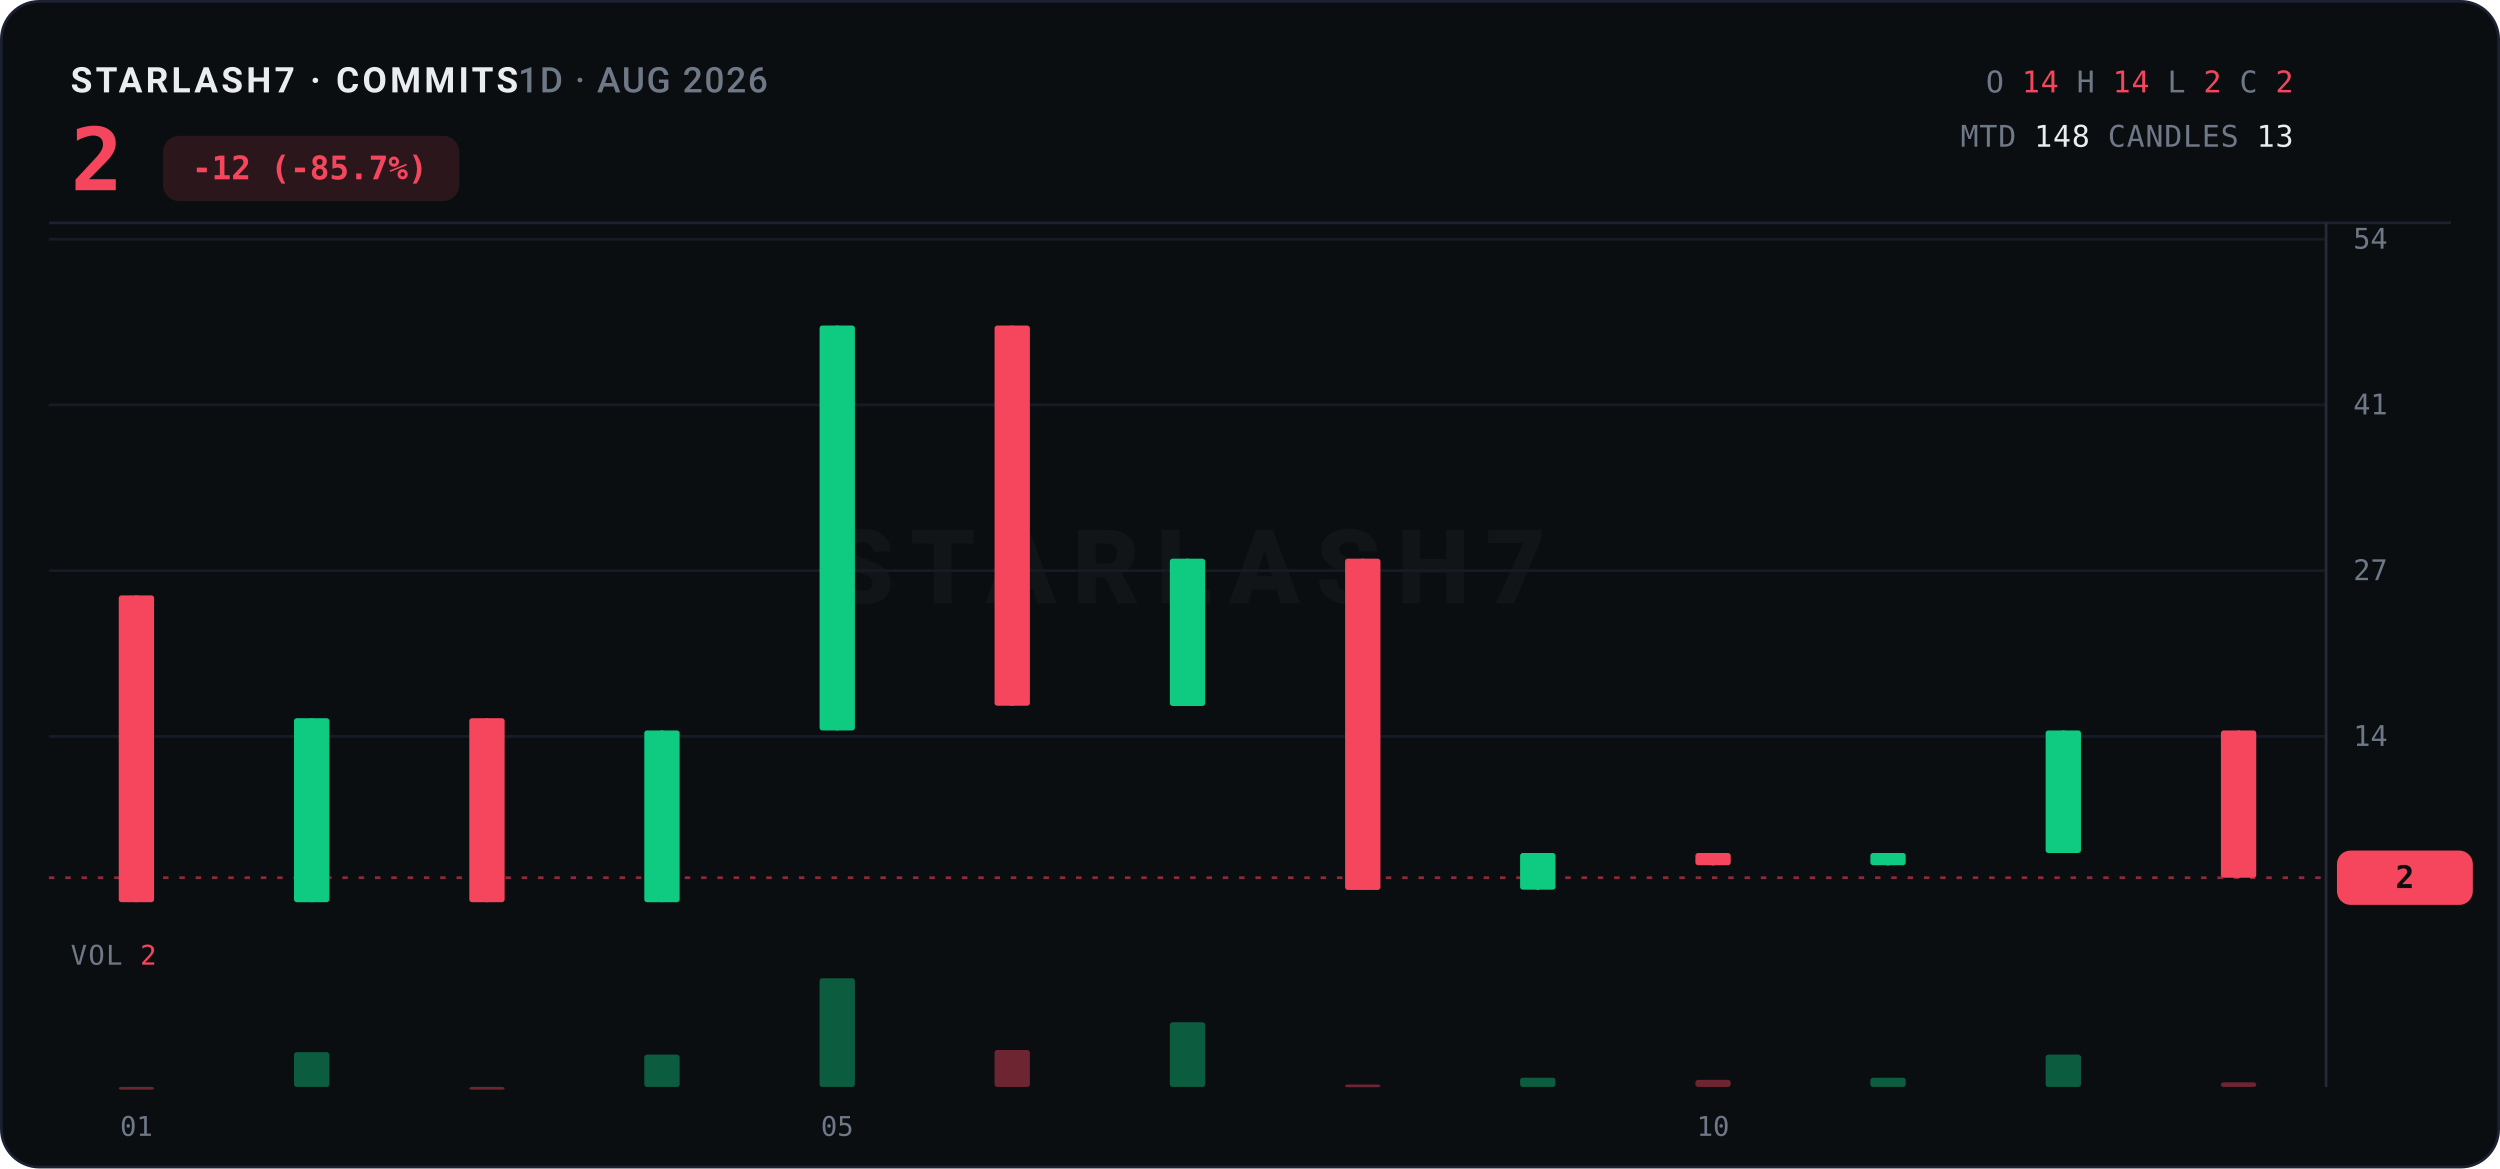
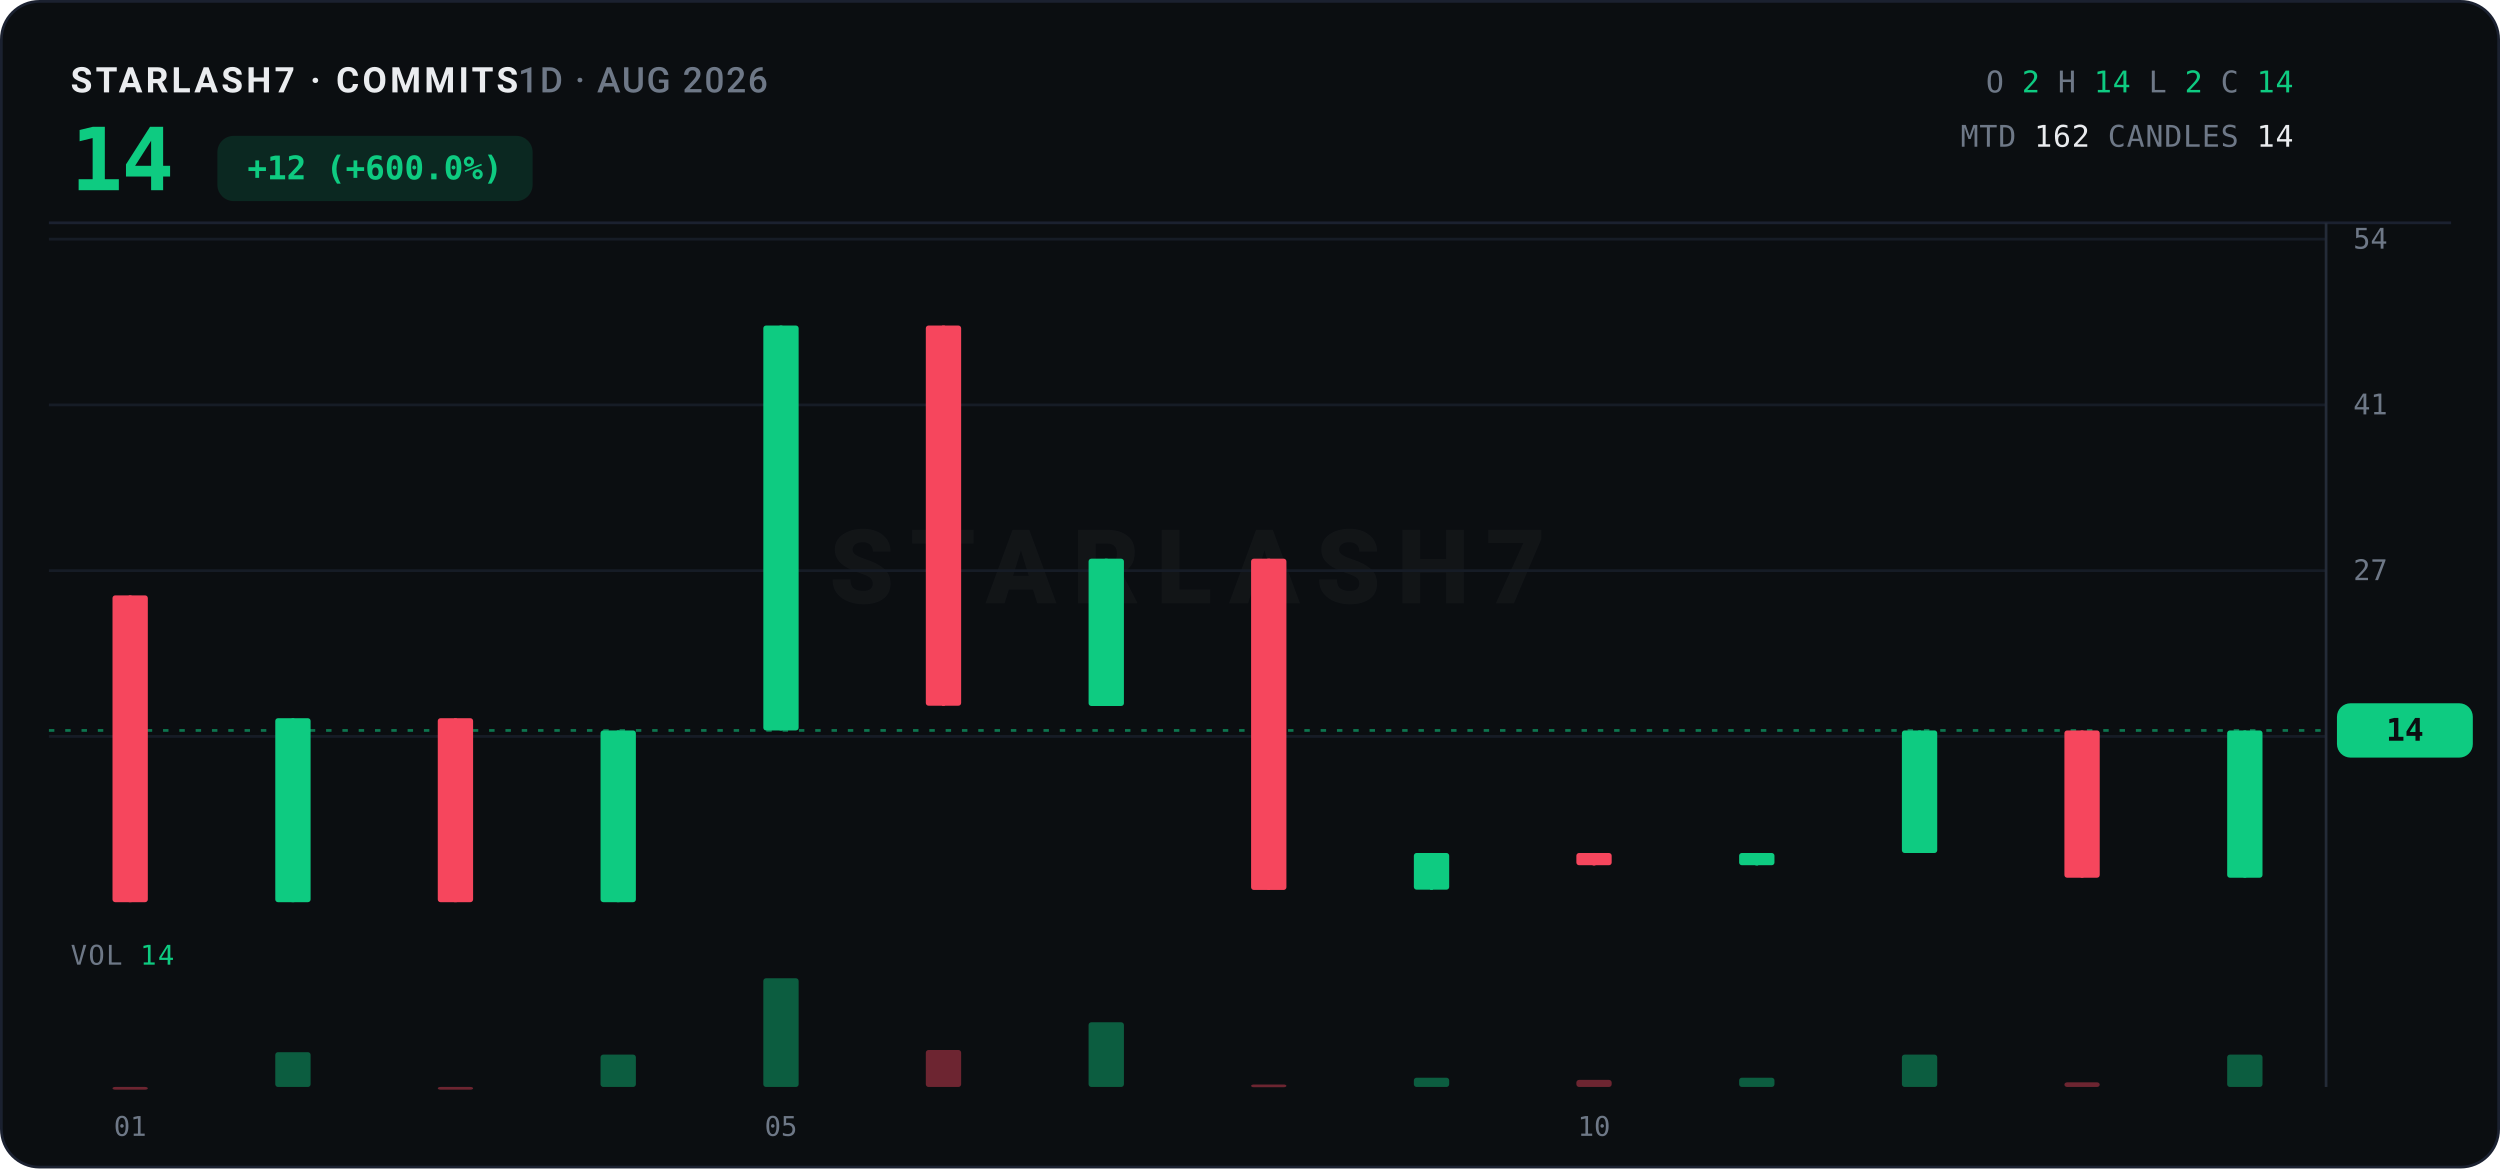
<svg xmlns="http://www.w3.org/2000/svg" width="920" height="430" viewBox="0 0 920 430">
  <rect x="0.5" y="0.5" width="919" height="429" rx="14" fill="#0B0E11" stroke="#1B2130" />
  <text x="26" y="34" font-family="ui-sans-serif,system-ui,-apple-system,'Segoe UI',Roboto,sans-serif" font-size="13" font-weight="700" letter-spacing="1.2" fill="#EAECEF">STARLASH7 · COMMITS<tspan fill="#6E7887" font-weight="500" letter-spacing="0.6">  1D · AUG 2026</tspan>
  </text>
-   <text x="26" y="70" font-family="ui-monospace,'SF Mono',SFMono-Regular,Menlo,Consolas,monospace" font-size="32" font-weight="800" fill="#F6465D" letter-spacing="-0.5">2</text>
-   <rect x="60" y="50" width="109" height="24" rx="6" fill="#F6465D" opacity="0.14" />
-   <text x="114" y="66" text-anchor="middle" font-family="ui-monospace,'SF Mono',SFMono-Regular,Menlo,Consolas,monospace" font-size="12" font-weight="700" fill="#F6465D">-12 (-85.7%)</text>
+   <text x="26" y="70" font-family="ui-monospace,'SF Mono',SFMono-Regular,Menlo,Consolas,monospace" font-size="32" font-weight="800" fill="#0ECB81" letter-spacing="-0.5">14</text>
+   <rect x="80" y="50" width="116" height="24" rx="6" fill="#0ECB81" opacity="0.14" />
+   <text x="138" y="66" text-anchor="middle" font-family="ui-monospace,'SF Mono',SFMono-Regular,Menlo,Consolas,monospace" font-size="12" font-weight="700" fill="#0ECB81">+12 (+600.0%)</text>
  <text x="844" y="34" text-anchor="end" font-family="ui-monospace,'SF Mono',SFMono-Regular,Menlo,Consolas,monospace" font-size="11" letter-spacing="0.3">
    <tspan fill="#6E7887">O</tspan>
-     <tspan fill="#F6465D">14</tspan>
+     <tspan fill="#0ECB81">2</tspan>
    <tspan fill="#6E7887">H</tspan>
-     <tspan fill="#F6465D">14</tspan>
+     <tspan fill="#0ECB81">14</tspan>
    <tspan fill="#6E7887">L</tspan>
-     <tspan fill="#F6465D">2</tspan>
+     <tspan fill="#0ECB81">2</tspan>
    <tspan fill="#6E7887">C</tspan>
-     <tspan fill="#F6465D">2</tspan>
+     <tspan fill="#0ECB81">14</tspan>
  </text>
  <text x="844" y="54" text-anchor="end" font-family="ui-monospace,'SF Mono',SFMono-Regular,Menlo,Consolas,monospace" font-size="11" letter-spacing="0.3">
    <tspan fill="#6E7887">MTD</tspan>
-     <tspan fill="#EAECEF">148</tspan>
+     <tspan fill="#EAECEF">162</tspan>
    <tspan fill="#6E7887">CANDLES</tspan>
-     <tspan fill="#EAECEF">13</tspan>
+     <tspan fill="#EAECEF">14</tspan>
  </text>
  <line x1="18" y1="82" x2="902" y2="82" stroke="#1B2130" stroke-width="1" />
  <text x="437.0" y="222.0" text-anchor="middle" font-family="ui-sans-serif,system-ui,-apple-system,'Segoe UI',Roboto,sans-serif" font-size="38" font-weight="800" letter-spacing="6" fill="#EAECEF" opacity="0.035">STARLASH7</text>
  <line x1="18" y1="271.0" x2="856" y2="271.0" stroke="#161C26" stroke-width="1" />
  <text x="866" y="274.5" font-family="ui-monospace,'SF Mono',SFMono-Regular,Menlo,Consolas,monospace" font-size="10.5" fill="#6E7887">14</text>
  <line x1="18" y1="210.0" x2="856" y2="210.0" stroke="#161C26" stroke-width="1" />
  <text x="866" y="213.5" font-family="ui-monospace,'SF Mono',SFMono-Regular,Menlo,Consolas,monospace" font-size="10.5" fill="#6E7887">27</text>
  <line x1="18" y1="149.0" x2="856" y2="149.0" stroke="#161C26" stroke-width="1" />
  <text x="866" y="152.5" font-family="ui-monospace,'SF Mono',SFMono-Regular,Menlo,Consolas,monospace" font-size="10.5" fill="#6E7887">41</text>
  <line x1="18" y1="88.0" x2="856" y2="88.0" stroke="#161C26" stroke-width="1" />
  <text x="866" y="91.5" font-family="ui-monospace,'SF Mono',SFMono-Regular,Menlo,Consolas,monospace" font-size="10.5" fill="#6E7887">54</text>
  <line x1="856" y1="82" x2="856" y2="400" stroke="#242B38" stroke-width="1" />
-   <line x1="18" y1="323.0" x2="856" y2="323.0" stroke="#F6465D" stroke-width="1" stroke-dasharray="2 4" opacity="0.55" />
-   <rect x="860" y="313.0" width="50" height="20" rx="5" fill="#F6465D" />
-   <text x="885.0" y="326.8" text-anchor="middle" font-family="ui-monospace,'SF Mono',SFMono-Regular,Menlo,Consolas,monospace" font-size="11.5" font-weight="800" fill="#0B0E11">2</text>
-   <line x1="50.2" y1="219.1" x2="50.2" y2="332.0" stroke="#F6465D" stroke-width="1" />
-   <rect x="43.7" y="219.1" width="13.0" height="112.9" rx="1" fill="#F6465D" />
-   <line x1="114.7" y1="264.3" x2="114.7" y2="332.0" stroke="#0ECB81" stroke-width="1" />
-   <rect x="108.2" y="264.3" width="13.0" height="67.7" rx="1" fill="#0ECB81" />
-   <line x1="179.2" y1="264.3" x2="179.2" y2="332.0" stroke="#F6465D" stroke-width="1" />
-   <rect x="172.7" y="264.3" width="13.0" height="67.7" rx="1" fill="#F6465D" />
-   <line x1="243.6" y1="268.8" x2="243.6" y2="332.0" stroke="#0ECB81" stroke-width="1" />
-   <rect x="237.1" y="268.8" width="13.0" height="63.2" rx="1" fill="#0ECB81" />
-   <line x1="308.1" y1="119.8" x2="308.1" y2="268.8" stroke="#0ECB81" stroke-width="1" />
-   <rect x="301.6" y="119.8" width="13.0" height="149.0" rx="1" fill="#0ECB81" />
-   <line x1="372.5" y1="119.8" x2="372.5" y2="259.8" stroke="#F6465D" stroke-width="1" />
-   <rect x="366.0" y="119.8" width="13.0" height="139.9" rx="1" fill="#F6465D" />
-   <line x1="437.0" y1="205.6" x2="437.0" y2="259.8" stroke="#0ECB81" stroke-width="1" />
-   <rect x="430.5" y="205.6" width="13.0" height="54.2" rx="1" fill="#0ECB81" />
-   <line x1="501.5" y1="205.6" x2="501.5" y2="327.5" stroke="#F6465D" stroke-width="1" />
-   <rect x="495.0" y="205.6" width="13.0" height="121.9" rx="1" fill="#F6465D" />
-   <line x1="565.9" y1="313.9" x2="565.9" y2="327.5" stroke="#0ECB81" stroke-width="1" />
-   <rect x="559.4" y="313.9" width="13.0" height="13.5" rx="1" fill="#0ECB81" />
-   <line x1="630.4" y1="313.9" x2="630.4" y2="318.5" stroke="#F6465D" stroke-width="1" />
-   <rect x="623.9" y="313.9" width="13.0" height="4.5" rx="1" fill="#F6465D" />
-   <line x1="694.8" y1="313.9" x2="694.8" y2="318.5" stroke="#0ECB81" stroke-width="1" />
-   <rect x="688.3" y="313.9" width="13.0" height="4.5" rx="1" fill="#0ECB81" />
-   <line x1="759.3" y1="268.8" x2="759.3" y2="313.9" stroke="#0ECB81" stroke-width="1" />
-   <rect x="752.8" y="268.8" width="13.0" height="45.1" rx="1" fill="#0ECB81" />
-   <line x1="823.8" y1="268.8" x2="823.8" y2="323.0" stroke="#F6465D" stroke-width="1" />
-   <rect x="817.3" y="268.8" width="13.0" height="54.2" rx="1" fill="#F6465D" />
-   <text x="26" y="355" font-family="ui-monospace,'SF Mono',SFMono-Regular,Menlo,Consolas,monospace" font-size="10" letter-spacing="0.5" fill="#6E7887">VOL <tspan fill="#F6465D">2</tspan>
+   <line x1="18" y1="268.8" x2="856" y2="268.8" stroke="#0ECB81" stroke-width="1" stroke-dasharray="2 4" opacity="0.55" />
+   <rect x="860" y="258.8" width="50" height="20" rx="5" fill="#0ECB81" />
+   <text x="885.0" y="272.6" text-anchor="middle" font-family="ui-monospace,'SF Mono',SFMono-Regular,Menlo,Consolas,monospace" font-size="11.5" font-weight="800" fill="#0B0E11">14</text>
+   <line x1="47.9" y1="219.1" x2="47.9" y2="332.0" stroke="#F6465D" stroke-width="1" />
+   <rect x="41.4" y="219.1" width="13.0" height="112.9" rx="1" fill="#F6465D" />
+   <line x1="107.8" y1="264.3" x2="107.8" y2="332.0" stroke="#0ECB81" stroke-width="1" />
+   <rect x="101.3" y="264.3" width="13.0" height="67.7" rx="1" fill="#0ECB81" />
+   <line x1="167.6" y1="264.3" x2="167.6" y2="332.0" stroke="#F6465D" stroke-width="1" />
+   <rect x="161.1" y="264.3" width="13.0" height="67.7" rx="1" fill="#F6465D" />
+   <line x1="227.5" y1="268.8" x2="227.5" y2="332.0" stroke="#0ECB81" stroke-width="1" />
+   <rect x="221.0" y="268.8" width="13.0" height="63.2" rx="1" fill="#0ECB81" />
+   <line x1="287.4" y1="119.8" x2="287.4" y2="268.8" stroke="#0ECB81" stroke-width="1" />
+   <rect x="280.9" y="119.8" width="13.0" height="149.0" rx="1" fill="#0ECB81" />
+   <line x1="347.2" y1="119.8" x2="347.2" y2="259.8" stroke="#F6465D" stroke-width="1" />
+   <rect x="340.7" y="119.8" width="13.0" height="139.9" rx="1" fill="#F6465D" />
+   <line x1="407.1" y1="205.6" x2="407.1" y2="259.8" stroke="#0ECB81" stroke-width="1" />
+   <rect x="400.6" y="205.6" width="13.0" height="54.2" rx="1" fill="#0ECB81" />
+   <line x1="466.9" y1="205.6" x2="466.9" y2="327.5" stroke="#F6465D" stroke-width="1" />
+   <rect x="460.4" y="205.6" width="13.0" height="121.9" rx="1" fill="#F6465D" />
+   <line x1="526.8" y1="313.9" x2="526.8" y2="327.5" stroke="#0ECB81" stroke-width="1" />
+   <rect x="520.3" y="313.9" width="13.0" height="13.5" rx="1" fill="#0ECB81" />
+   <line x1="586.6" y1="313.9" x2="586.6" y2="318.5" stroke="#F6465D" stroke-width="1" />
+   <rect x="580.1" y="313.9" width="13.0" height="4.5" rx="1" fill="#F6465D" />
+   <line x1="646.5" y1="313.9" x2="646.5" y2="318.5" stroke="#0ECB81" stroke-width="1" />
+   <rect x="640.0" y="313.9" width="13.0" height="4.5" rx="1" fill="#0ECB81" />
+   <line x1="706.4" y1="268.8" x2="706.4" y2="313.9" stroke="#0ECB81" stroke-width="1" />
+   <rect x="699.9" y="268.8" width="13.0" height="45.1" rx="1" fill="#0ECB81" />
+   <line x1="766.2" y1="268.8" x2="766.2" y2="323.0" stroke="#F6465D" stroke-width="1" />
+   <rect x="759.7" y="268.8" width="13.0" height="54.2" rx="1" fill="#F6465D" />
+   <line x1="826.1" y1="268.8" x2="826.1" y2="323.0" stroke="#0ECB81" stroke-width="1" />
+   <rect x="819.6" y="268.8" width="13.0" height="54.2" rx="1" fill="#0ECB81" />
+   <text x="26" y="355" font-family="ui-monospace,'SF Mono',SFMono-Regular,Menlo,Consolas,monospace" font-size="10" letter-spacing="0.5" fill="#6E7887">VOL <tspan fill="#0ECB81">14</tspan>
  </text>
-   <rect x="43.7" y="400.0" width="13.0" height="1.0" rx="1" fill="#F6465D" opacity="0.42" />
-   <rect x="108.2" y="387.2" width="13.0" height="12.8" rx="1" fill="#0ECB81" opacity="0.42" />
-   <rect x="172.7" y="400.0" width="13.0" height="1.0" rx="1" fill="#F6465D" opacity="0.42" />
-   <rect x="237.1" y="388.1" width="13.0" height="11.9" rx="1" fill="#0ECB81" opacity="0.42" />
-   <rect x="301.6" y="360.0" width="13.0" height="40.0" rx="1" fill="#0ECB81" opacity="0.42" />
-   <rect x="366.0" y="386.4" width="13.0" height="13.6" rx="1" fill="#F6465D" opacity="0.42" />
-   <rect x="430.5" y="376.2" width="13.0" height="23.8" rx="1" fill="#0ECB81" opacity="0.42" />
-   <rect x="495.0" y="399.1" width="13.0" height="1.0" rx="1" fill="#F6465D" opacity="0.42" />
-   <rect x="559.4" y="396.6" width="13.0" height="3.4" rx="1" fill="#0ECB81" opacity="0.42" />
-   <rect x="623.9" y="397.4" width="13.0" height="2.6" rx="1" fill="#F6465D" opacity="0.42" />
-   <rect x="688.3" y="396.6" width="13.0" height="3.4" rx="1" fill="#0ECB81" opacity="0.42" />
-   <rect x="752.8" y="388.1" width="13.0" height="11.9" rx="1" fill="#0ECB81" opacity="0.42" />
-   <rect x="817.3" y="398.3" width="13.0" height="1.7" rx="1" fill="#F6465D" opacity="0.42" />
-   <text x="50.2" y="418" text-anchor="middle" font-family="ui-monospace,'SF Mono',SFMono-Regular,Menlo,Consolas,monospace" font-size="10" fill="#6E7887">01</text>
-   <text x="308.1" y="418" text-anchor="middle" font-family="ui-monospace,'SF Mono',SFMono-Regular,Menlo,Consolas,monospace" font-size="10" fill="#6E7887">05</text>
-   <text x="630.4" y="418" text-anchor="middle" font-family="ui-monospace,'SF Mono',SFMono-Regular,Menlo,Consolas,monospace" font-size="10" fill="#6E7887">10</text>
+   <rect x="41.4" y="400.0" width="13.0" height="1.0" rx="1" fill="#F6465D" opacity="0.42" />
+   <rect x="101.3" y="387.2" width="13.0" height="12.8" rx="1" fill="#0ECB81" opacity="0.42" />
+   <rect x="161.1" y="400.0" width="13.0" height="1.0" rx="1" fill="#F6465D" opacity="0.42" />
+   <rect x="221.0" y="388.1" width="13.0" height="11.9" rx="1" fill="#0ECB81" opacity="0.42" />
+   <rect x="280.9" y="360.0" width="13.0" height="40.0" rx="1" fill="#0ECB81" opacity="0.42" />
+   <rect x="340.7" y="386.4" width="13.0" height="13.6" rx="1" fill="#F6465D" opacity="0.42" />
+   <rect x="400.6" y="376.2" width="13.0" height="23.8" rx="1" fill="#0ECB81" opacity="0.42" />
+   <rect x="460.4" y="399.1" width="13.0" height="1.0" rx="1" fill="#F6465D" opacity="0.42" />
+   <rect x="520.3" y="396.6" width="13.0" height="3.4" rx="1" fill="#0ECB81" opacity="0.42" />
+   <rect x="580.1" y="397.4" width="13.0" height="2.6" rx="1" fill="#F6465D" opacity="0.42" />
+   <rect x="640.0" y="396.6" width="13.0" height="3.4" rx="1" fill="#0ECB81" opacity="0.42" />
+   <rect x="699.9" y="388.1" width="13.0" height="11.9" rx="1" fill="#0ECB81" opacity="0.42" />
+   <rect x="759.7" y="398.3" width="13.0" height="1.7" rx="1" fill="#F6465D" opacity="0.42" />
+   <rect x="819.6" y="388.1" width="13.0" height="11.9" rx="1" fill="#0ECB81" opacity="0.42" />
+   <text x="47.9" y="418" text-anchor="middle" font-family="ui-monospace,'SF Mono',SFMono-Regular,Menlo,Consolas,monospace" font-size="10" fill="#6E7887">01</text>
+   <text x="287.4" y="418" text-anchor="middle" font-family="ui-monospace,'SF Mono',SFMono-Regular,Menlo,Consolas,monospace" font-size="10" fill="#6E7887">05</text>
+   <text x="586.6" y="418" text-anchor="middle" font-family="ui-monospace,'SF Mono',SFMono-Regular,Menlo,Consolas,monospace" font-size="10" fill="#6E7887">10</text>
</svg>
